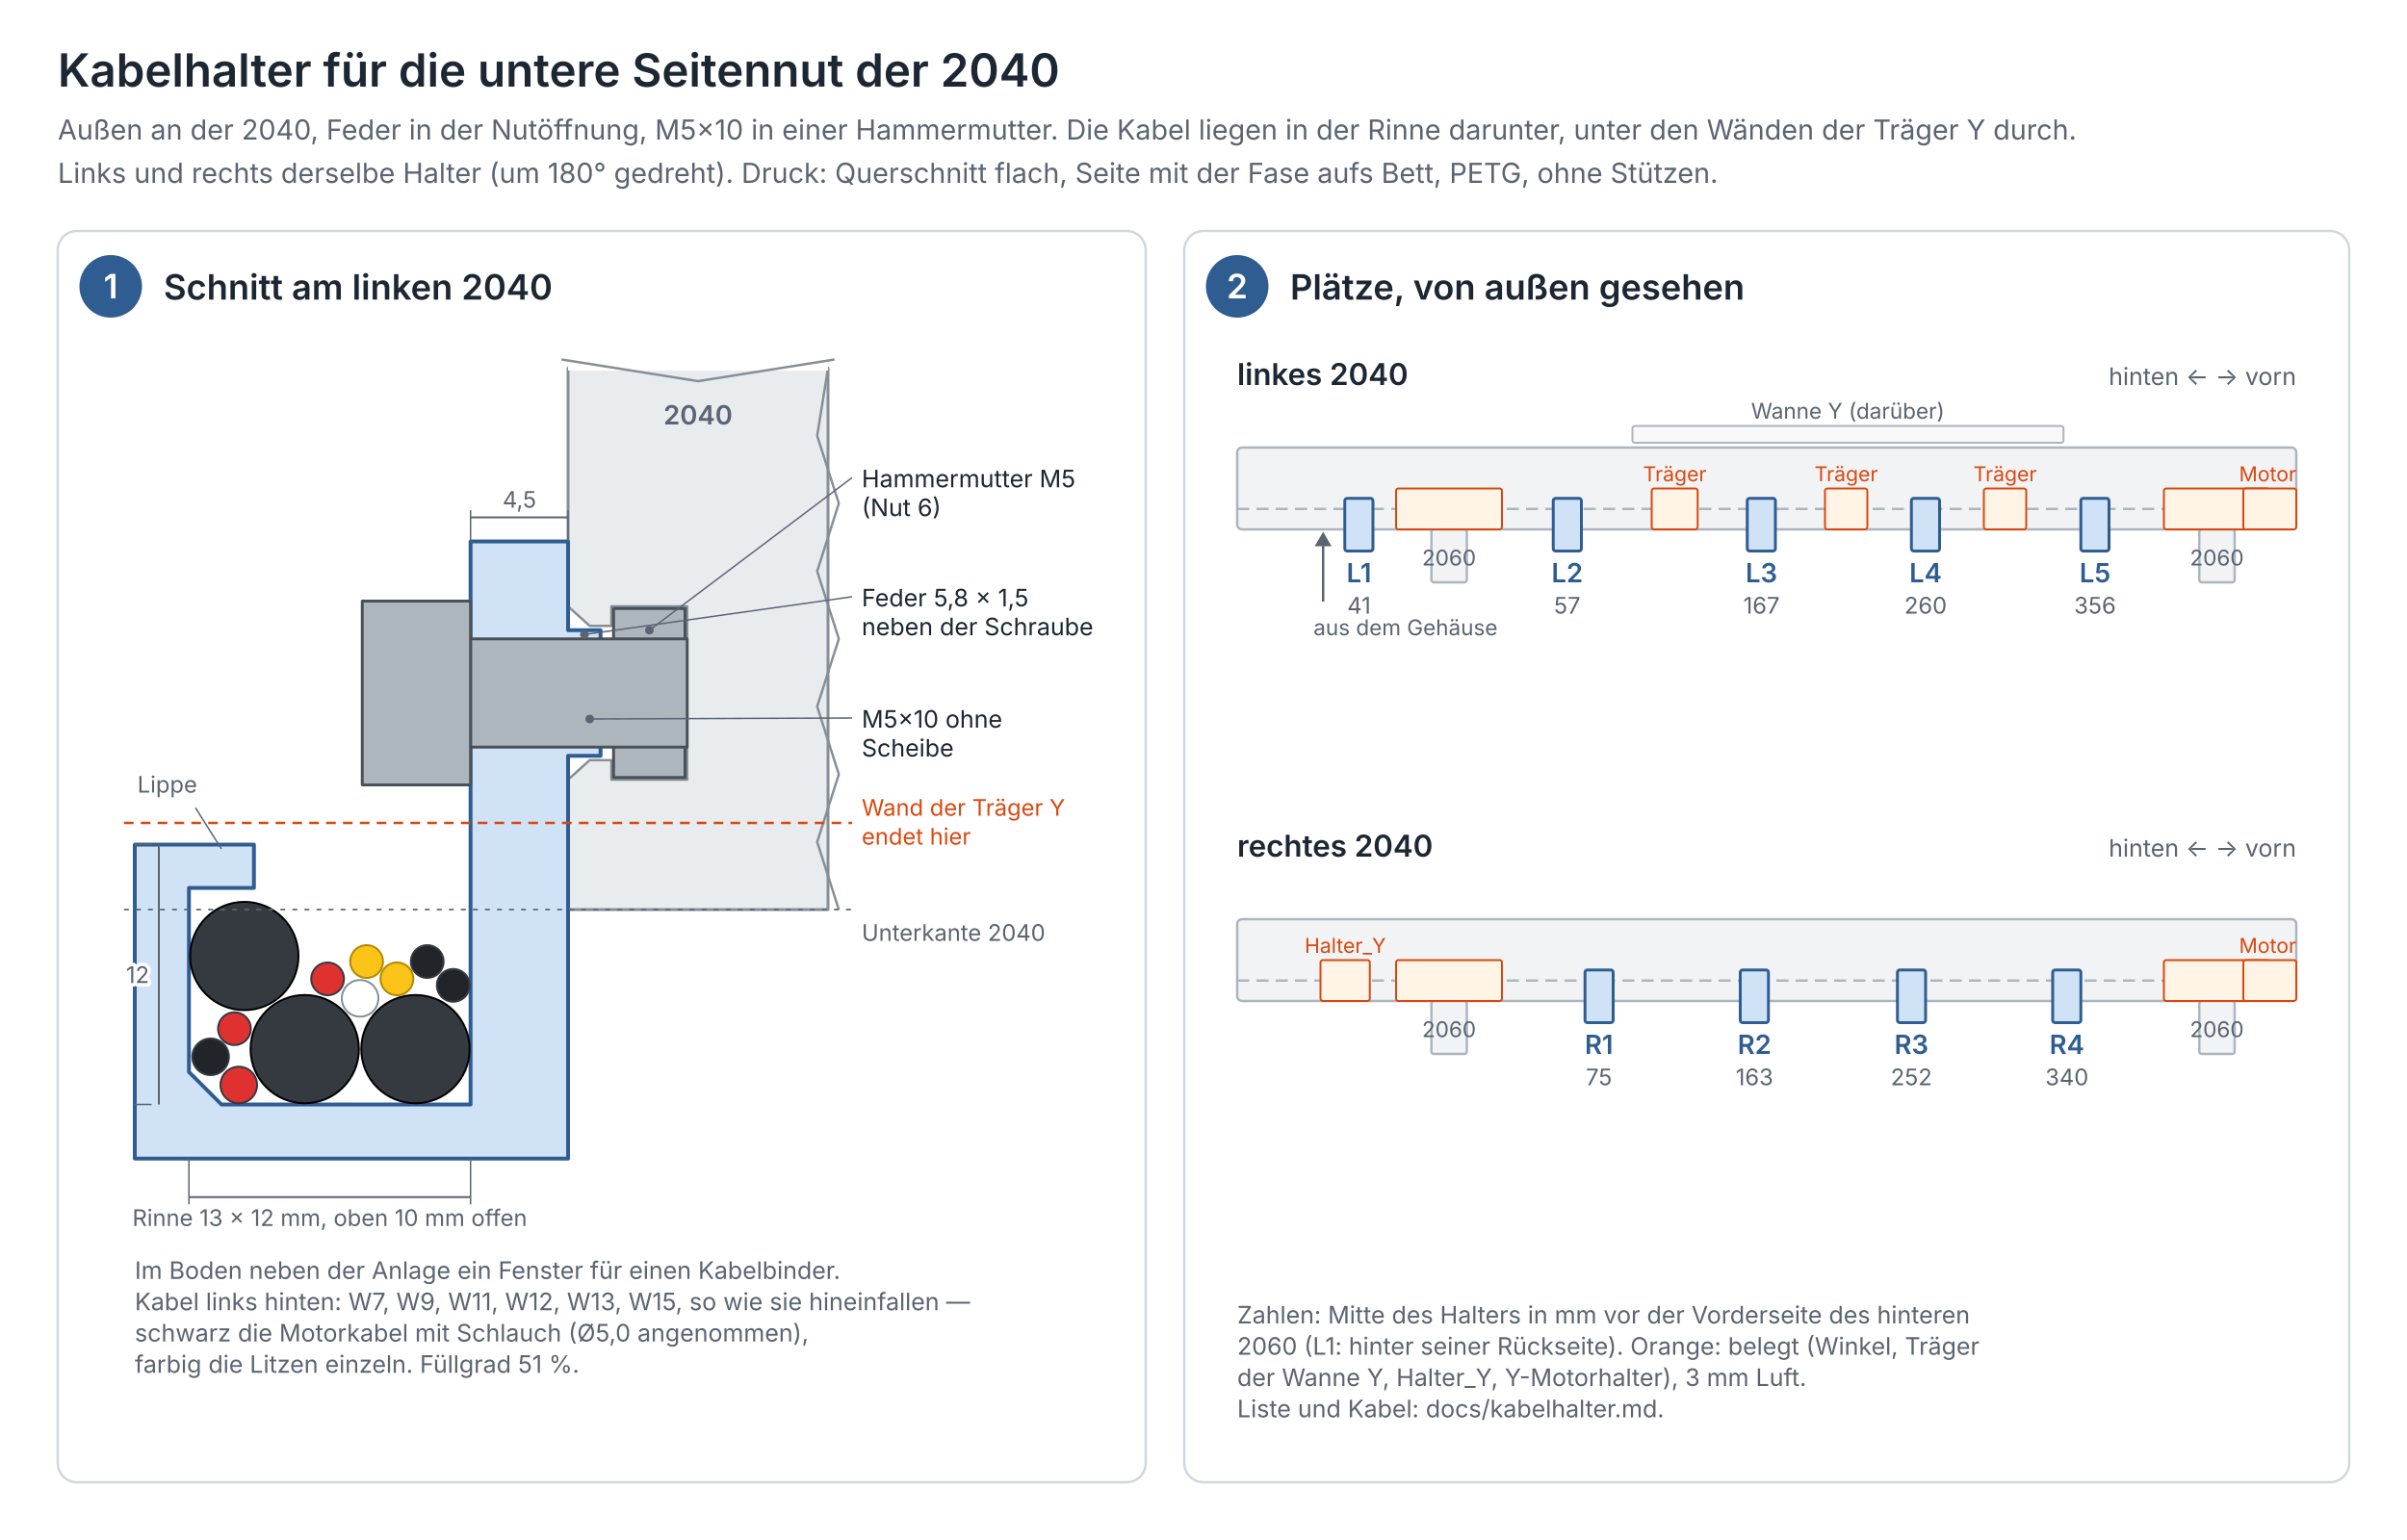
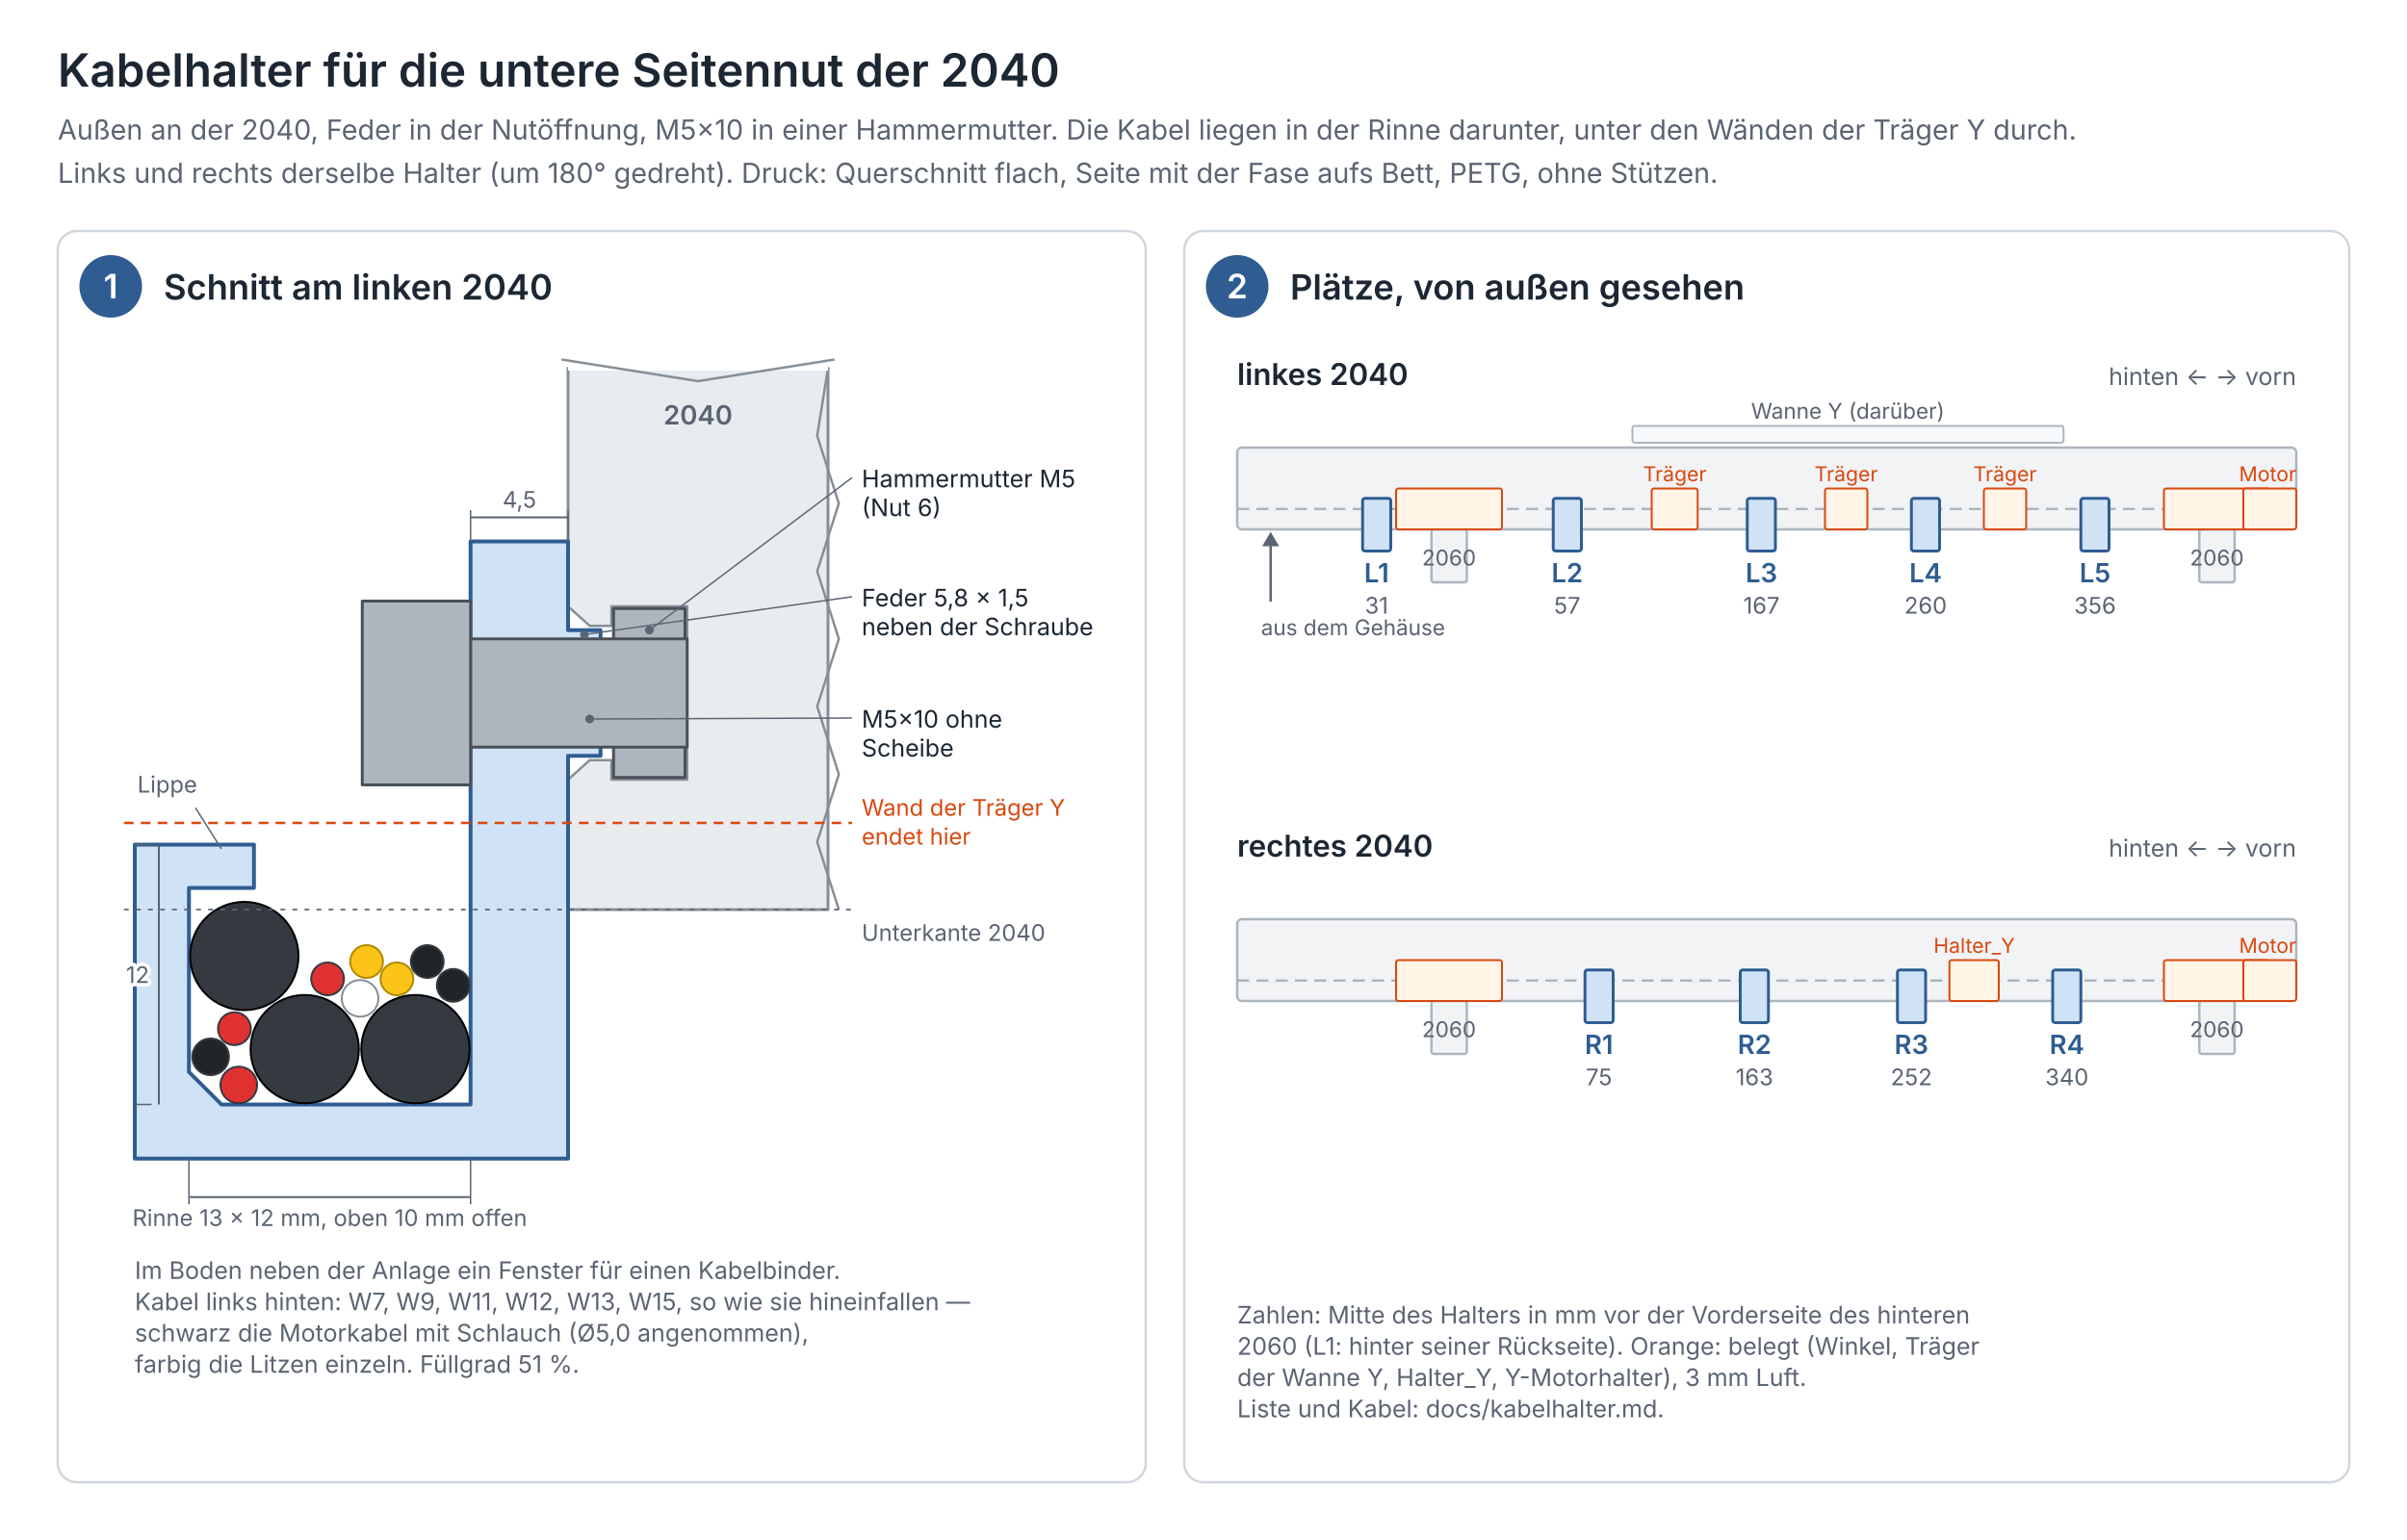
<svg xmlns="http://www.w3.org/2000/svg" width="1000" height="640" viewBox="0 0 1000 640" font-family="Inter, Helvetica, Arial, sans-serif">
  <rect width="1000" height="640" fill="#ffffff" />
  <text x="24.0" y="36.0" font-size="19" fill="#1c2733" text-anchor="start" font-weight="600">Kabelhalter für die untere Seitennut der 2040</text>
  <text x="24.0" y="58.0" font-size="11.5" fill="#5b6472" text-anchor="start">Außen an der 2040, Feder in der Nutöffnung, M5×10 in einer Hammermutter. Die Kabel liegen in der Rinne darunter, unter den Wänden der Träger Y durch.</text>
  <text x="24.0" y="76.0" font-size="11.5" fill="#5b6472" text-anchor="start">Links und rechts derselbe Halter (um 180° gedreht). Druck: Querschnitt flach, Seite mit der Fase aufs Bett, PETG, ohne Stützen.</text>
  <rect x="24.0" y="96.0" width="452.0" height="520.0" rx="8" fill="#ffffff" stroke="#d0d7de" stroke-width="1.0" />
  <circle cx="46.0" cy="119.0" r="13.0" fill="#2f5d92" stroke="none" stroke-width="1.0" />
  <text x="46.0" y="124.0" font-size="14" fill="#ffffff" text-anchor="middle" font-weight="600">1</text>
  <text x="68.0" y="124.5" font-size="14.5" fill="#1c2733" text-anchor="start" font-weight="600">Schnitt am linken 2040</text>
  <g transform="translate(236.0,288.0)">
    <polygon points="0.0,90.0 108.0,90.0 108.0,-135.0 0.0,-135.0" fill="#e9ecef" stroke="#868e96" stroke-width="1.2" stroke-linejoin="round" />
    <polygon points="0.0,-36.0 9.0,-27.9 18.0,-27.9 18.0,-36.0 49.5,-36.0 49.5,36.0 18.0,36.0 18.0,27.9 9.0,27.9 0.0,36.0" fill="#ffffff" stroke="#868e96" stroke-width="1.0" stroke-linejoin="round" />
    <polyline points="108.0,-135.0 103.5,-106.9 112.5,-78.8 103.5,-50.6 112.5,-22.5 103.5,5.6 112.5,33.8 103.5,61.9 112.5,90.0" fill="none" stroke="#868e96" stroke-width="1.0" stroke-linejoin="round" />
    <polyline points="0.0,-135.0 108.0,-135.0" fill="none" stroke="#ffffff" stroke-width="2.0" stroke-linejoin="round" />
    <polyline points="-2.7,-138.6 54.0,-129.6 110.7,-138.6" fill="none" stroke="#868e96" stroke-width="1.0" stroke-linejoin="round" />
    <polygon points="18.9,-35.1 48.6,-35.1 48.6,35.1 18.9,35.1" fill="#adb5bd" stroke="#495057" stroke-width="1.2" stroke-linejoin="round" />
    <polygon points="-0.0,-63.0 -0.0,-26.1 13.5,-26.1 13.5,26.1 -0.0,26.1 -0.0,193.5 -180.0,193.5 -180.0,63.0 -130.5,63.0 -130.5,81.0 -157.5,81.0 -157.5,157.5 -144.0,171.0 -40.5,171.0 -40.5,-63.0" fill="#d0e2f5" stroke="#2f5d92" stroke-width="1.6" stroke-linejoin="round" />
    <polygon points="-40.5,-22.5 49.5,-22.5 49.5,22.5 -40.5,22.5" fill="#adb5bd" stroke="#495057" stroke-width="1.2" stroke-linejoin="round" />
    <polygon points="-40.5,-38.2 -85.5,-38.2 -85.5,38.2 -40.5,38.2" fill="#adb5bd" stroke="#495057" stroke-width="1.2" stroke-linejoin="round" />
    <circle cx="-63.4" cy="148.0" r="22.5" fill="#343a40" stroke="#000000" stroke-width="0.8" />
    <circle cx="-109.4" cy="148.0" r="22.5" fill="#343a40" stroke="#000000" stroke-width="0.8" />
    <circle cx="-134.5" cy="109.3" r="22.5" fill="#343a40" stroke="#000000" stroke-width="0.8" />
    <circle cx="-136.8" cy="162.9" r="7.6" fill="#e03131" stroke="#343a40" stroke-width="0.8" />
    <circle cx="-148.5" cy="151.2" r="7.6" fill="#212529" stroke="#343a40" stroke-width="0.8" />
    <circle cx="-86.4" cy="126.9" r="7.6" fill="#ffffff" stroke="#868e96" stroke-width="0.8" />
    <circle cx="-138.6" cy="139.5" r="6.8" fill="#e03131" stroke="#343a40" stroke-width="0.8" />
    <circle cx="-47.7" cy="121.5" r="6.8" fill="#212529" stroke="#343a40" stroke-width="0.8" />
    <circle cx="-71.1" cy="118.8" r="6.8" fill="#fcc419" stroke="#b08900" stroke-width="0.8" />
    <circle cx="-99.9" cy="118.8" r="6.8" fill="#e03131" stroke="#343a40" stroke-width="0.8" />
    <circle cx="-58.5" cy="111.6" r="6.8" fill="#212529" stroke="#343a40" stroke-width="0.8" />
    <circle cx="-83.7" cy="111.6" r="6.8" fill="#fcc419" stroke="#b08900" stroke-width="0.8" />
    <polyline points="-184.5,54.0 118.0,54.0" fill="none" stroke="#d9480f" stroke-width="1.0" stroke-dasharray="4 3" stroke-linejoin="round" />
    <text x="122.0" y="51.0" font-size="9.5" fill="#d9480f" text-anchor="start">Wand der Träger Y</text>
    <text x="122.0" y="63.0" font-size="9.5" fill="#d9480f" text-anchor="start">endet hier</text>
    <polyline points="-184.5,90.0 118.0,90.0" fill="none" stroke="#5b6472" stroke-width="0.7" stroke-dasharray="2 3" stroke-linejoin="round" />
    <text x="122.0" y="103.0" font-size="9.5" fill="#5b6472" text-anchor="start">Unterkante 2040</text>
    <polyline points="118.0,-89.5 33.8,-26.1" fill="none" stroke="#5b6472" stroke-width="0.6" stroke-linejoin="round" />
    <text x="122.0" y="-85.5" font-size="10" fill="#1c2733" text-anchor="start">Hammermutter M5</text>
    <text x="122.0" y="-73.5" font-size="10" fill="#1c2733" text-anchor="start">(Nut 6)</text>
    <circle cx="33.8" cy="-26.1" r="1.8" fill="#5b6472" stroke="none" stroke-width="1.0" />
    <polyline points="118.0,-40.0 6.8,-24.3" fill="none" stroke="#5b6472" stroke-width="0.6" stroke-linejoin="round" />
    <text x="122.0" y="-36.0" font-size="10" fill="#1c2733" text-anchor="start">Feder 5,8 × 1,5</text>
    <text x="122.0" y="-24.0" font-size="10" fill="#1c2733" text-anchor="start">neben der Schraube</text>
    <circle cx="6.8" cy="-24.3" r="1.8" fill="#5b6472" stroke="none" stroke-width="1.0" />
    <polyline points="118.0,10.4 9.0,10.8" fill="none" stroke="#5b6472" stroke-width="0.6" stroke-linejoin="round" />
    <text x="122.0" y="14.4" font-size="10" fill="#1c2733" text-anchor="start">M5×10 ohne</text>
    <text x="122.0" y="26.4" font-size="10" fill="#1c2733" text-anchor="start">Scheibe</text>
    <circle cx="9.0" cy="10.8" r="1.8" fill="#5b6472" stroke="none" stroke-width="1.0" />
    <text x="54.0" y="-111.6" font-size="11" fill="#5b6472" text-anchor="middle" font-weight="600">2040</text>
    <polyline points="-40.5,193.5 -40.5,212.5" fill="none" stroke="#5b6472" stroke-width="0.6" stroke-linejoin="round" />
    <polyline points="-157.5,193.5 -157.5,212.5" fill="none" stroke="#5b6472" stroke-width="0.6" stroke-linejoin="round" />
    <polyline points="-40.5,209.5 -157.5,209.5" fill="none" stroke="#5b6472" stroke-width="0.8" stroke-linejoin="round" />
    <text x="-99.0" y="221.5" font-size="9.5" fill="#5b6472" text-anchor="middle" stroke="#ffffff" stroke-width="3" stroke-linejoin="round" paint-order="stroke">Rinne 13 × 12 mm, oben 10 mm offen</text>
    <polyline points="-180.0,171.0 -173.0,171.0" fill="none" stroke="#5b6472" stroke-width="0.6" stroke-linejoin="round" />
    <polyline points="-180.0,63.0 -173.0,63.0" fill="none" stroke="#5b6472" stroke-width="0.6" stroke-linejoin="round" />
    <polyline points="-170.0,171.0 -170.0,63.0" fill="none" stroke="#5b6472" stroke-width="0.8" stroke-linejoin="round" />
    <text x="-174.0" y="120.5" font-size="9.5" fill="#5b6472" text-anchor="end" stroke="#ffffff" stroke-width="3" stroke-linejoin="round" paint-order="stroke">12</text>
    <polyline points="0.0,-63.0 0.0,-76.0" fill="none" stroke="#5b6472" stroke-width="0.6" stroke-linejoin="round" />
    <polyline points="-40.5,-63.0 -40.5,-76.0" fill="none" stroke="#5b6472" stroke-width="0.6" stroke-linejoin="round" />
    <polyline points="0.0,-73.0 -40.5,-73.0" fill="none" stroke="#5b6472" stroke-width="0.8" stroke-linejoin="round" />
    <text x="-20.2" y="-77.0" font-size="9.5" fill="#5b6472" text-anchor="middle" stroke="#ffffff" stroke-width="3" stroke-linejoin="round" paint-order="stroke">4,5</text>
    <text x="-166.5" y="41.4" font-size="9.5" fill="#5b6472" text-anchor="middle">Lippe</text>
    <polyline points="-154.8,47.7 -144.0,64.8" fill="none" stroke="#5b6472" stroke-width="0.6" stroke-linejoin="round" />
    <text x="-180.0" y="243.5" font-size="10" fill="#5b6472" text-anchor="start">Im Boden neben der Anlage ein Fenster für einen Kabelbinder.</text>
    <text x="-180.0" y="256.5" font-size="10" fill="#5b6472" text-anchor="start">Kabel links hinten: W7, W9, W11, W12, W13, W15, so wie sie hineinfallen —</text>
    <text x="-180.0" y="269.5" font-size="10" fill="#5b6472" text-anchor="start">schwarz die Motorkabel mit Schlauch (Ø5,0 angenommen),</text>
    <text x="-180.0" y="282.5" font-size="10" fill="#5b6472" text-anchor="start">farbig die Litzen einzeln. Füllgrad 51 %.</text>
  </g>
  <rect x="492.0" y="96.0" width="484.0" height="520.0" rx="8" fill="#ffffff" stroke="#d0d7de" stroke-width="1.0" />
  <circle cx="514.0" cy="119.0" r="13.0" fill="#2f5d92" stroke="none" stroke-width="1.0" />
  <text x="514.0" y="124.0" font-size="14" fill="#ffffff" text-anchor="middle" font-weight="600">2</text>
  <text x="536.0" y="124.5" font-size="14.5" fill="#1c2733" text-anchor="start" font-weight="600">Plätze, von außen gesehen</text>
  <text x="514.0" y="160.0" font-size="12.5" fill="#1c2733" text-anchor="start" font-weight="600">linkes 2040</text>
  <text x="954.0" y="160.0" font-size="10" fill="#5b6472" text-anchor="end">hinten ← → vorn</text>
  <g transform="translate(514.0,186.0)">
    <rect x="0.0" y="0.0" width="440.0" height="34.0" rx="2" fill="#f1f3f5" stroke="#adb5bd" stroke-width="1.0" />
    <polyline points="0.0,25.5 440.0,25.5" fill="none" stroke="#adb5bd" stroke-width="1.0" stroke-dasharray="5 3" stroke-linejoin="round" />
    <rect x="80.7" y="34.0" width="14.7" height="22.0" rx="1" fill="#f1f3f5" stroke="#adb5bd" stroke-width="1.0" />
    <text x="88.0" y="49.0" font-size="9" fill="#5b6472" text-anchor="middle">2060</text>
    <rect x="399.7" y="34.0" width="14.7" height="22.0" rx="1" fill="#f1f3f5" stroke="#adb5bd" stroke-width="1.0" />
    <text x="407.0" y="49.0" font-size="9" fill="#5b6472" text-anchor="middle">2060</text>
    <rect x="164.2" y="-9.0" width="179.1" height="7.0" rx="1" fill="#f8f9fa" stroke="#adb5bd" stroke-width="0.8" />
    <text x="253.7" y="-12.0" font-size="9" fill="#5b6472" text-anchor="middle">Wanne Y (darüber)</text>
    <rect x="172.2" y="17.0" width="19.1" height="17.0" rx="1" fill="#fff4e6" stroke="#d9480f" stroke-width="0.8" />
    <rect x="244.2" y="17.0" width="17.6" height="17.0" rx="1" fill="#fff4e6" stroke="#d9480f" stroke-width="0.8" />
    <rect x="310.2" y="17.0" width="17.6" height="17.0" rx="1" fill="#fff4e6" stroke="#d9480f" stroke-width="0.8" />
    <rect x="66.0" y="17.0" width="44.0" height="17.0" rx="1" fill="#fff4e6" stroke="#d9480f" stroke-width="0.8" />
    <rect x="385.0" y="17.0" width="44.0" height="17.0" rx="1" fill="#fff4e6" stroke="#d9480f" stroke-width="0.8" />
    <rect x="418.0" y="17.0" width="22.0" height="17.0" rx="1" fill="#fff4e6" stroke="#d9480f" stroke-width="0.8" />
    <text x="181.8" y="14.0" font-size="8.5" fill="#d9480f" text-anchor="middle">Träger</text>
    <text x="253.0" y="14.0" font-size="8.5" fill="#d9480f" text-anchor="middle">Träger</text>
    <text x="319.0" y="14.0" font-size="8.5" fill="#d9480f" text-anchor="middle">Träger</text>
    <text x="440.0" y="14.0" font-size="8.5" fill="#d9480f" text-anchor="end">Motor</text>
-     <polyline points="35.7,64.0 35.7,36.0" fill="none" stroke="#5b6472" stroke-width="1.0" stroke-linejoin="round" />
-     <text x="31.7" y="78.0" font-size="9" fill="#5b6472" text-anchor="start">aus dem Gehäuse</text>
-     <polygon points="32.2,41.0 39.2,41.0 35.7,35.0" fill="#5b6472" />
-     <rect x="44.7" y="21.1" width="11.7" height="21.9" rx="1" fill="#d0e2f5" stroke="#2f5d92" stroke-width="1.2" />
-     <text x="50.6" y="56.0" font-size="11" fill="#2f5d92" text-anchor="middle" font-weight="600">L1</text>
-     <text x="50.6" y="69.0" font-size="9.5" fill="#5b6472" text-anchor="middle">41</text>
+     <polyline points="13.9,64.0 13.9,36.0" fill="none" stroke="#5b6472" stroke-width="1.0" stroke-linejoin="round" />
+     <text x="9.9" y="78.0" font-size="9" fill="#5b6472" text-anchor="start">aus dem Gehäuse</text>
+     <polygon points="10.4,41.0 17.4,41.0 13.9,35.0" fill="#5b6472" />
+     <rect x="52.1" y="21.1" width="11.7" height="21.9" rx="1" fill="#d0e2f5" stroke="#2f5d92" stroke-width="1.2" />
+     <text x="57.9" y="56.0" font-size="11" fill="#2f5d92" text-anchor="middle" font-weight="600">L1</text>
+     <text x="57.9" y="69.0" font-size="9.5" fill="#5b6472" text-anchor="middle">31</text>
    <rect x="131.3" y="21.1" width="11.7" height="21.9" rx="1" fill="#d0e2f5" stroke="#2f5d92" stroke-width="1.2" />
    <text x="137.1" y="56.0" font-size="11" fill="#2f5d92" text-anchor="middle" font-weight="600">L2</text>
    <text x="137.1" y="69.0" font-size="9.5" fill="#5b6472" text-anchor="middle">57</text>
    <rect x="211.9" y="21.1" width="11.7" height="21.9" rx="1" fill="#d0e2f5" stroke="#2f5d92" stroke-width="1.2" />
    <text x="217.8" y="56.0" font-size="11" fill="#2f5d92" text-anchor="middle" font-weight="600">L3</text>
    <text x="217.8" y="69.0" font-size="9.5" fill="#5b6472" text-anchor="middle">167</text>
    <rect x="280.1" y="21.1" width="11.7" height="21.9" rx="1" fill="#d0e2f5" stroke="#2f5d92" stroke-width="1.2" />
    <text x="286.0" y="56.0" font-size="11" fill="#2f5d92" text-anchor="middle" font-weight="600">L4</text>
    <text x="286.0" y="69.0" font-size="9.5" fill="#5b6472" text-anchor="middle">260</text>
    <rect x="350.5" y="21.1" width="11.7" height="21.9" rx="1" fill="#d0e2f5" stroke="#2f5d92" stroke-width="1.2" />
    <text x="356.4" y="56.0" font-size="11" fill="#2f5d92" text-anchor="middle" font-weight="600">L5</text>
    <text x="356.4" y="69.0" font-size="9.5" fill="#5b6472" text-anchor="middle">356</text>
  </g>
  <text x="514.0" y="356.0" font-size="12.5" fill="#1c2733" text-anchor="start" font-weight="600">rechtes 2040</text>
  <text x="954.0" y="356.0" font-size="10" fill="#5b6472" text-anchor="end">hinten ← → vorn</text>
  <g transform="translate(514.0,382.0)">
    <rect x="0.0" y="0.0" width="440.0" height="34.0" rx="2" fill="#f1f3f5" stroke="#adb5bd" stroke-width="1.0" />
    <polyline points="0.0,25.5 440.0,25.5" fill="none" stroke="#adb5bd" stroke-width="1.0" stroke-dasharray="5 3" stroke-linejoin="round" />
    <rect x="80.7" y="34.0" width="14.7" height="22.0" rx="1" fill="#f1f3f5" stroke="#adb5bd" stroke-width="1.0" />
    <text x="88.0" y="49.0" font-size="9" fill="#5b6472" text-anchor="middle">2060</text>
    <rect x="399.7" y="34.0" width="14.7" height="22.0" rx="1" fill="#f1f3f5" stroke="#adb5bd" stroke-width="1.0" />
    <text x="407.0" y="49.0" font-size="9" fill="#5b6472" text-anchor="middle">2060</text>
    <rect x="66.0" y="17.0" width="44.0" height="17.0" rx="1" fill="#fff4e6" stroke="#d9480f" stroke-width="0.8" />
    <rect x="385.0" y="17.0" width="44.0" height="17.0" rx="1" fill="#fff4e6" stroke="#d9480f" stroke-width="0.8" />
-     <rect x="34.6" y="17.0" width="20.5" height="17.0" rx="1" fill="#fff4e6" stroke="#d9480f" stroke-width="0.8" />
+     <rect x="295.9" y="17.0" width="20.5" height="17.0" rx="1" fill="#fff4e6" stroke="#d9480f" stroke-width="0.8" />
    <rect x="418.0" y="17.0" width="22.0" height="17.0" rx="1" fill="#fff4e6" stroke="#d9480f" stroke-width="0.8" />
-     <text x="44.9" y="14.0" font-size="8.5" fill="#d9480f" text-anchor="middle">Halter_Y</text>
+     <text x="306.2" y="14.0" font-size="8.5" fill="#d9480f" text-anchor="middle">Halter_Y</text>
    <text x="440.0" y="14.0" font-size="8.5" fill="#d9480f" text-anchor="end">Motor</text>
    <rect x="144.5" y="21.1" width="11.7" height="21.9" rx="1" fill="#d0e2f5" stroke="#2f5d92" stroke-width="1.2" />
    <text x="150.3" y="56.0" font-size="11" fill="#2f5d92" text-anchor="middle" font-weight="600">R1</text>
    <text x="150.3" y="69.0" font-size="9.5" fill="#5b6472" text-anchor="middle">75</text>
    <rect x="209.0" y="21.1" width="11.7" height="21.9" rx="1" fill="#d0e2f5" stroke="#2f5d92" stroke-width="1.2" />
    <text x="214.9" y="56.0" font-size="11" fill="#2f5d92" text-anchor="middle" font-weight="600">R2</text>
    <text x="214.9" y="69.0" font-size="9.5" fill="#5b6472" text-anchor="middle">163</text>
    <rect x="274.3" y="21.1" width="11.7" height="21.9" rx="1" fill="#d0e2f5" stroke="#2f5d92" stroke-width="1.2" />
    <text x="280.1" y="56.0" font-size="11" fill="#2f5d92" text-anchor="middle" font-weight="600">R3</text>
    <text x="280.1" y="69.0" font-size="9.5" fill="#5b6472" text-anchor="middle">252</text>
    <rect x="338.8" y="21.1" width="11.7" height="21.9" rx="1" fill="#d0e2f5" stroke="#2f5d92" stroke-width="1.2" />
    <text x="344.7" y="56.0" font-size="11" fill="#2f5d92" text-anchor="middle" font-weight="600">R4</text>
    <text x="344.7" y="69.0" font-size="9.5" fill="#5b6472" text-anchor="middle">340</text>
  </g>
  <text x="514.0" y="550.0" font-size="10" fill="#5b6472" text-anchor="start">Zahlen: Mitte des Halters in mm vor der Vorderseite des hinteren</text>
  <text x="514.0" y="563.0" font-size="10" fill="#5b6472" text-anchor="start">2060 (L1: hinter seiner Rückseite). Orange: belegt (Winkel, Träger</text>
  <text x="514.0" y="576.0" font-size="10" fill="#5b6472" text-anchor="start">der Wanne Y, Halter_Y, Y-Motorhalter), 3 mm Luft.</text>
  <text x="514.0" y="589.0" font-size="10" fill="#5b6472" text-anchor="start">Liste und Kabel: docs/kabelhalter.md.</text>
</svg>
